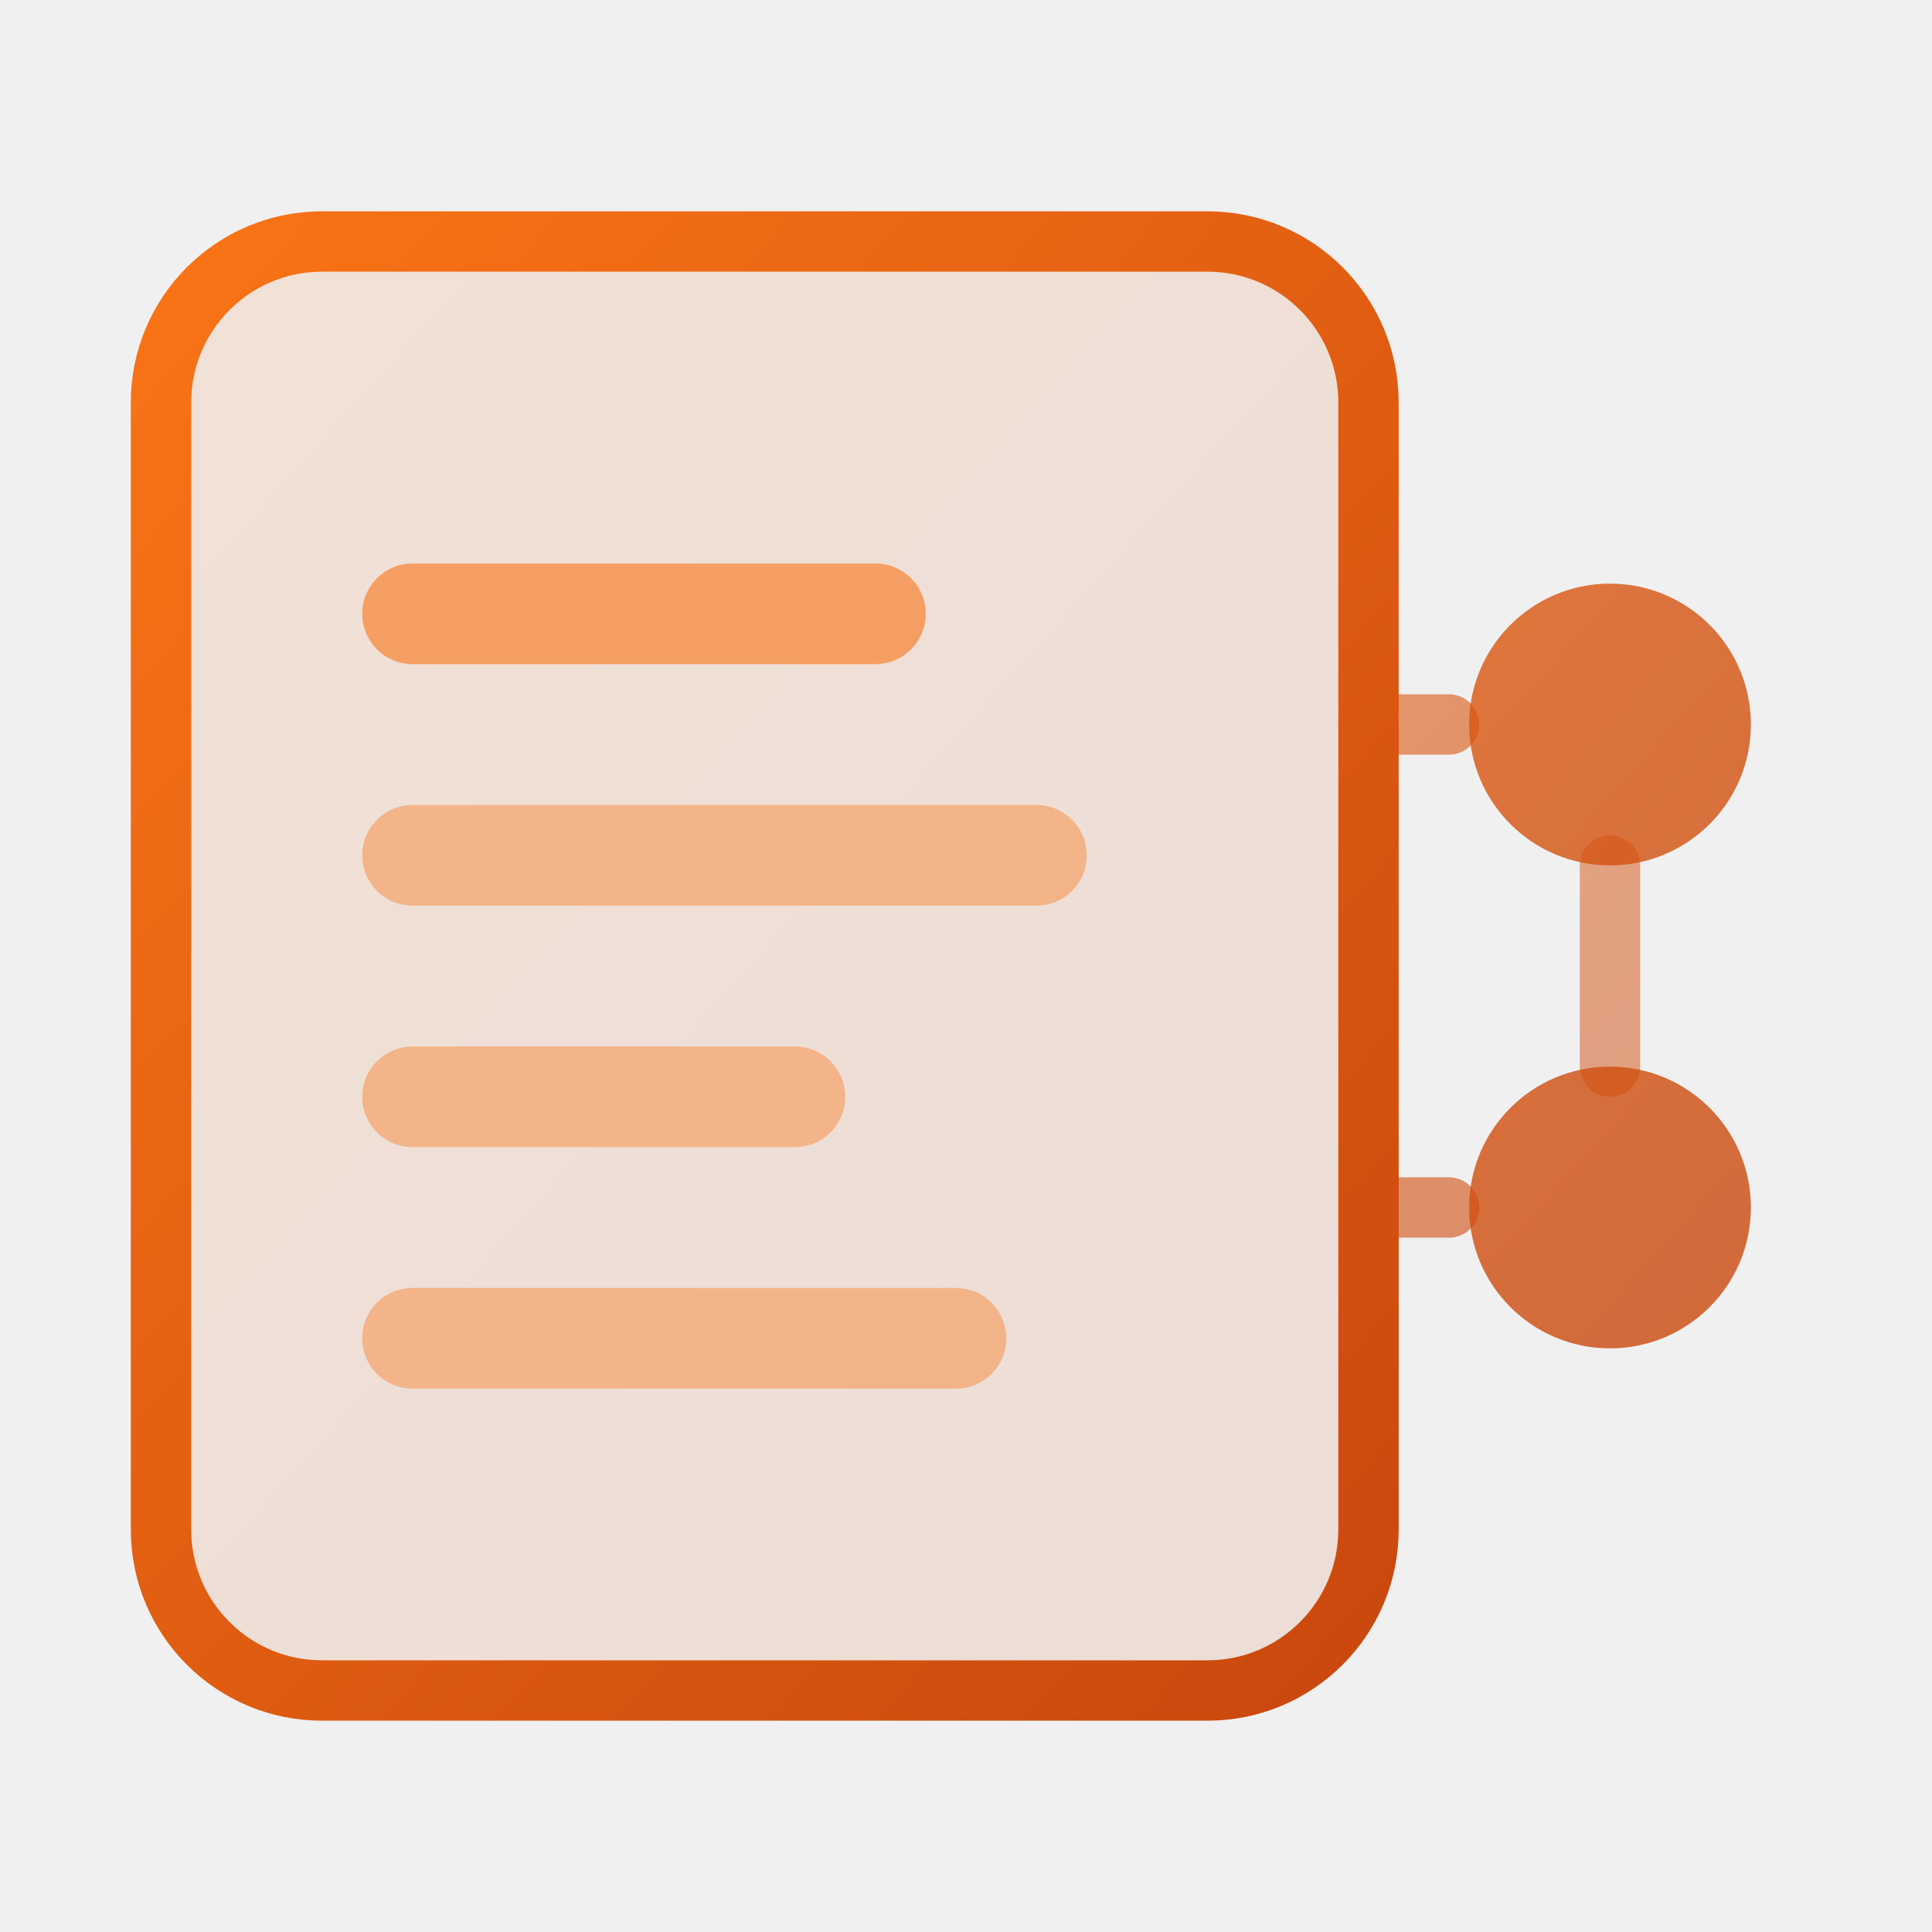
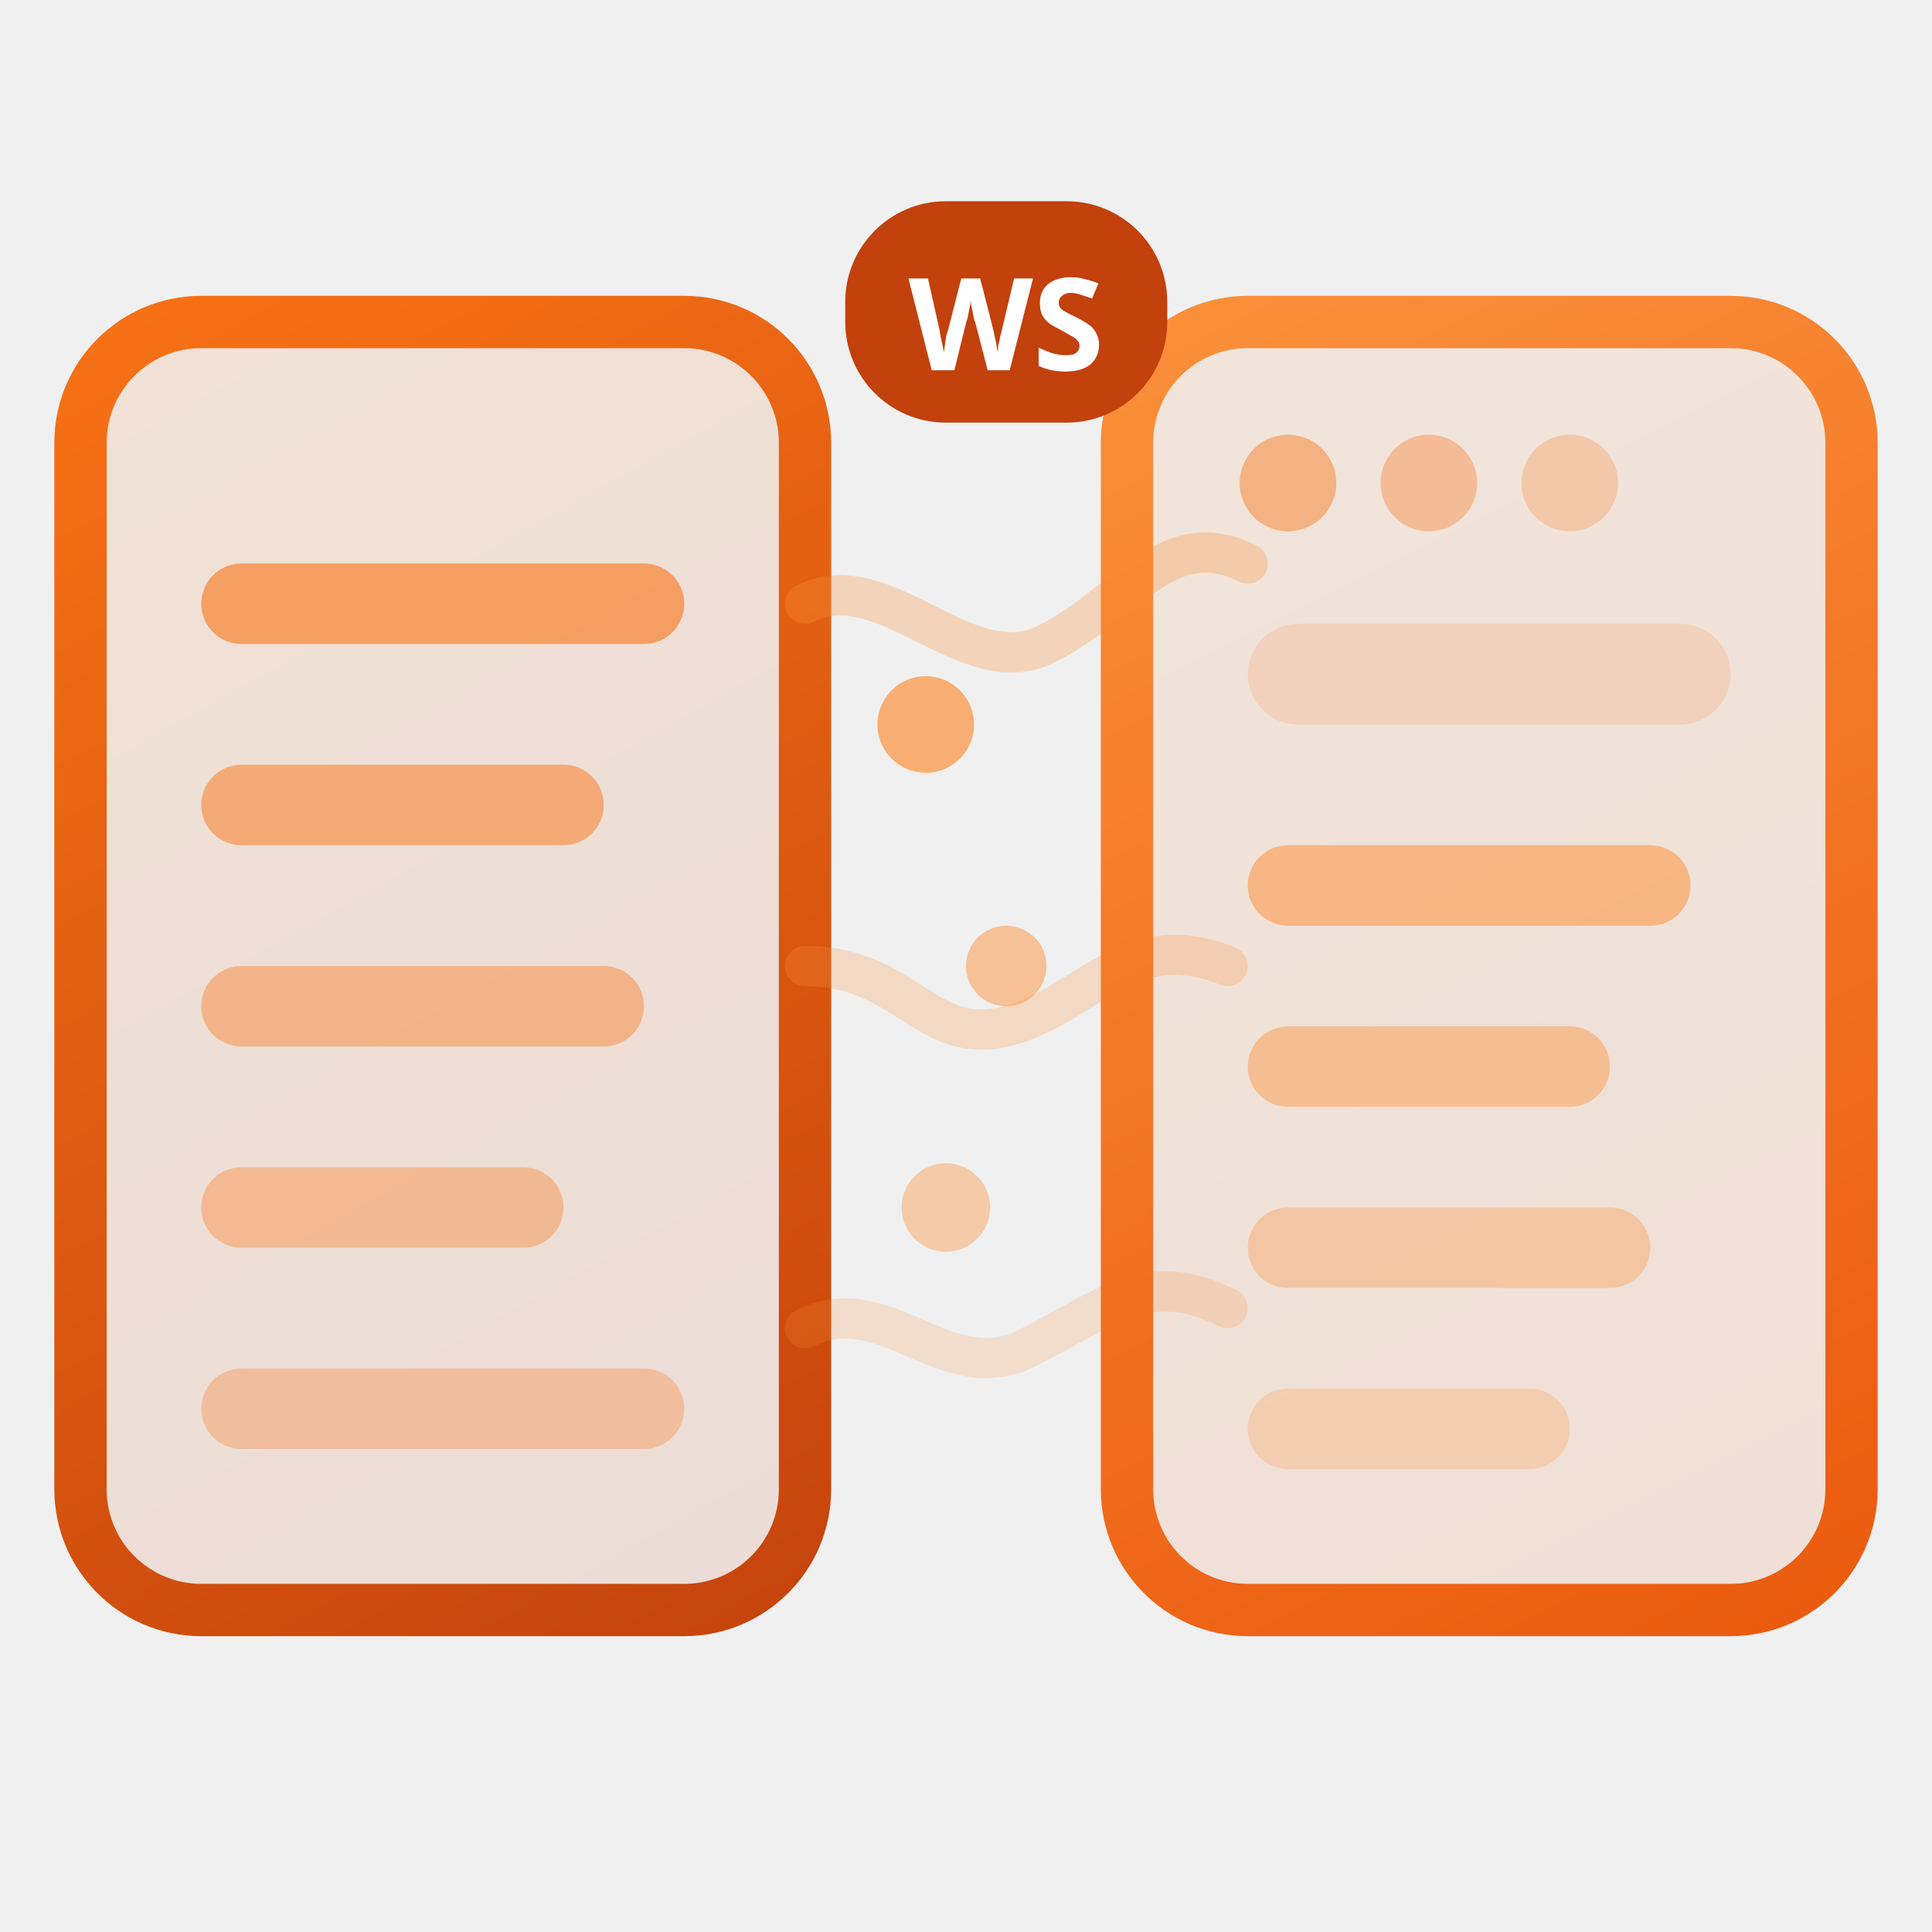
<svg xmlns="http://www.w3.org/2000/svg" width="48" height="48" viewBox="0 0 48 48" fill="none">
  <defs>
-     <linearGradient id="th" x1="4" y1="6" x2="44" y2="42" gradientUnits="userSpaceOnUse">
+     <linearGradient id="th-main" x1="2" y1="6" x2="22" y2="42" gradientUnits="userSpaceOnUse">
      <stop stop-color="#f97316" />
      <stop offset="1" stop-color="#c2410c" />
    </linearGradient>
+     <linearGradient id="th-browser" x1="28" y1="6" x2="46" y2="42" gradientUnits="userSpaceOnUse">
+       <stop stop-color="#fb923c" />
+       <stop offset="1" stop-color="#ea580c" />
+     </linearGradient>
  </defs>
-   <rect x="4" y="6" width="30" height="36" rx="4" fill="url(#th)" opacity="0.12" />
-   <rect x="4" y="6" width="30" height="36" rx="4" stroke="url(#th)" stroke-width="1.5" fill="none" />
-   <rect x="9" y="14" width="14" height="2.5" rx="1.25" fill="#f97316" opacity="0.6" />
-   <rect x="9" y="20" width="18" height="2.5" rx="1.25" fill="#f97316" opacity="0.4" />
-   <rect x="9" y="26" width="12" height="2.5" rx="1.25" fill="#f97316" opacity="0.4" />
-   <rect x="9" y="32" width="16" height="2.5" rx="1.25" fill="#f97316" opacity="0.4" />
-   <circle cx="40" cy="18" r="3.5" fill="url(#th)" opacity="0.8" />
-   <circle cx="40" cy="30" r="3.5" fill="url(#th)" opacity="0.8" />
-   <line x1="36" y1="18" x2="34" y2="18" stroke="url(#th)" stroke-width="1.5" stroke-linecap="round" opacity="0.6" />
-   <line x1="36" y1="30" x2="34" y2="30" stroke="url(#th)" stroke-width="1.5" stroke-linecap="round" opacity="0.6" />
-   <line x1="40" y1="21.5" x2="40" y2="26.5" stroke="url(#th)" stroke-width="1.5" stroke-linecap="round" opacity="0.5" />
+   <rect x="2" y="8" width="18" height="32" rx="3" fill="url(#th-main)" opacity="0.12" />
+   <rect x="2" y="8" width="18" height="32" rx="3" stroke="url(#th-main)" stroke-width="1.3" fill="none" />
+   <rect x="5" y="14" width="12" height="2" rx="1" fill="#f97316" opacity="0.6" />
+   <rect x="5" y="19" width="10" height="2" rx="1" fill="#f97316" opacity="0.5" />
+   <rect x="5" y="24" width="11" height="2" rx="1" fill="#f97316" opacity="0.4" />
+   <rect x="5" y="29" width="9" height="2" rx="1" fill="#f97316" opacity="0.35" />
+   <rect x="5" y="34" width="12" height="2" rx="1" fill="#f97316" opacity="0.3" />
+   <circle cx="23" cy="18" r="1.2" fill="#fb923c" opacity="0.7" />
+   <circle cx="25" cy="24" r="1" fill="#fb923c" opacity="0.5" />
+   <circle cx="23.5" cy="30" r="1.1" fill="#fb923c" opacity="0.4" />
+   <path d="M20 15c2-1 4 2 6 1s3-3 5-2" stroke="#fb923c" stroke-width="1" stroke-linecap="round" fill="none" opacity="0.3" />
+   <path d="M20 24c2.5 0 3 2 5 1.5s3-2.5 5.5-1.5" stroke="#fb923c" stroke-width="1" stroke-linecap="round" fill="none" opacity="0.25" />
+   <path d="M20 33c2-1 3.5 1.5 5.5 0.5s3-2 5-1" stroke="#fb923c" stroke-width="1" stroke-linecap="round" fill="none" opacity="0.2" />
+   <rect x="28" y="8" width="18" height="32" rx="3" fill="url(#th-browser)" opacity="0.12" />
+   <rect x="28" y="8" width="18" height="32" rx="3" stroke="url(#th-browser)" stroke-width="1.3" fill="none" />
+   <circle cx="32" cy="12" r="1.2" fill="#f97316" opacity="0.45" />
+   <circle cx="35.5" cy="12" r="1.2" fill="#f97316" opacity="0.35" />
+   <circle cx="39" cy="12" r="1.2" fill="#f97316" opacity="0.25" />
+   <rect x="31" y="15.5" width="12" height="2.5" rx="1.25" fill="#f97316" opacity="0.15" />
+   <rect x="31" y="21" width="11" height="2" rx="1" fill="#fb923c" opacity="0.55" />
+   <rect x="31" y="25.5" width="9" height="2" rx="1" fill="#fb923c" opacity="0.45" />
+   <rect x="31" y="30" width="10" height="2" rx="1" fill="#fb923c" opacity="0.35" />
+   <rect x="31" y="34.5" width="8" height="2" rx="1" fill="#fb923c" opacity="0.25" />
+   <rect x="21" y="5" width="8" height="5.5" rx="2.5" fill="#c2410c" />
+   <text x="25" y="9.2" text-anchor="middle" font-size="3.2" font-weight="800" fill="white" font-family="sans-serif">WS</text>
</svg>
